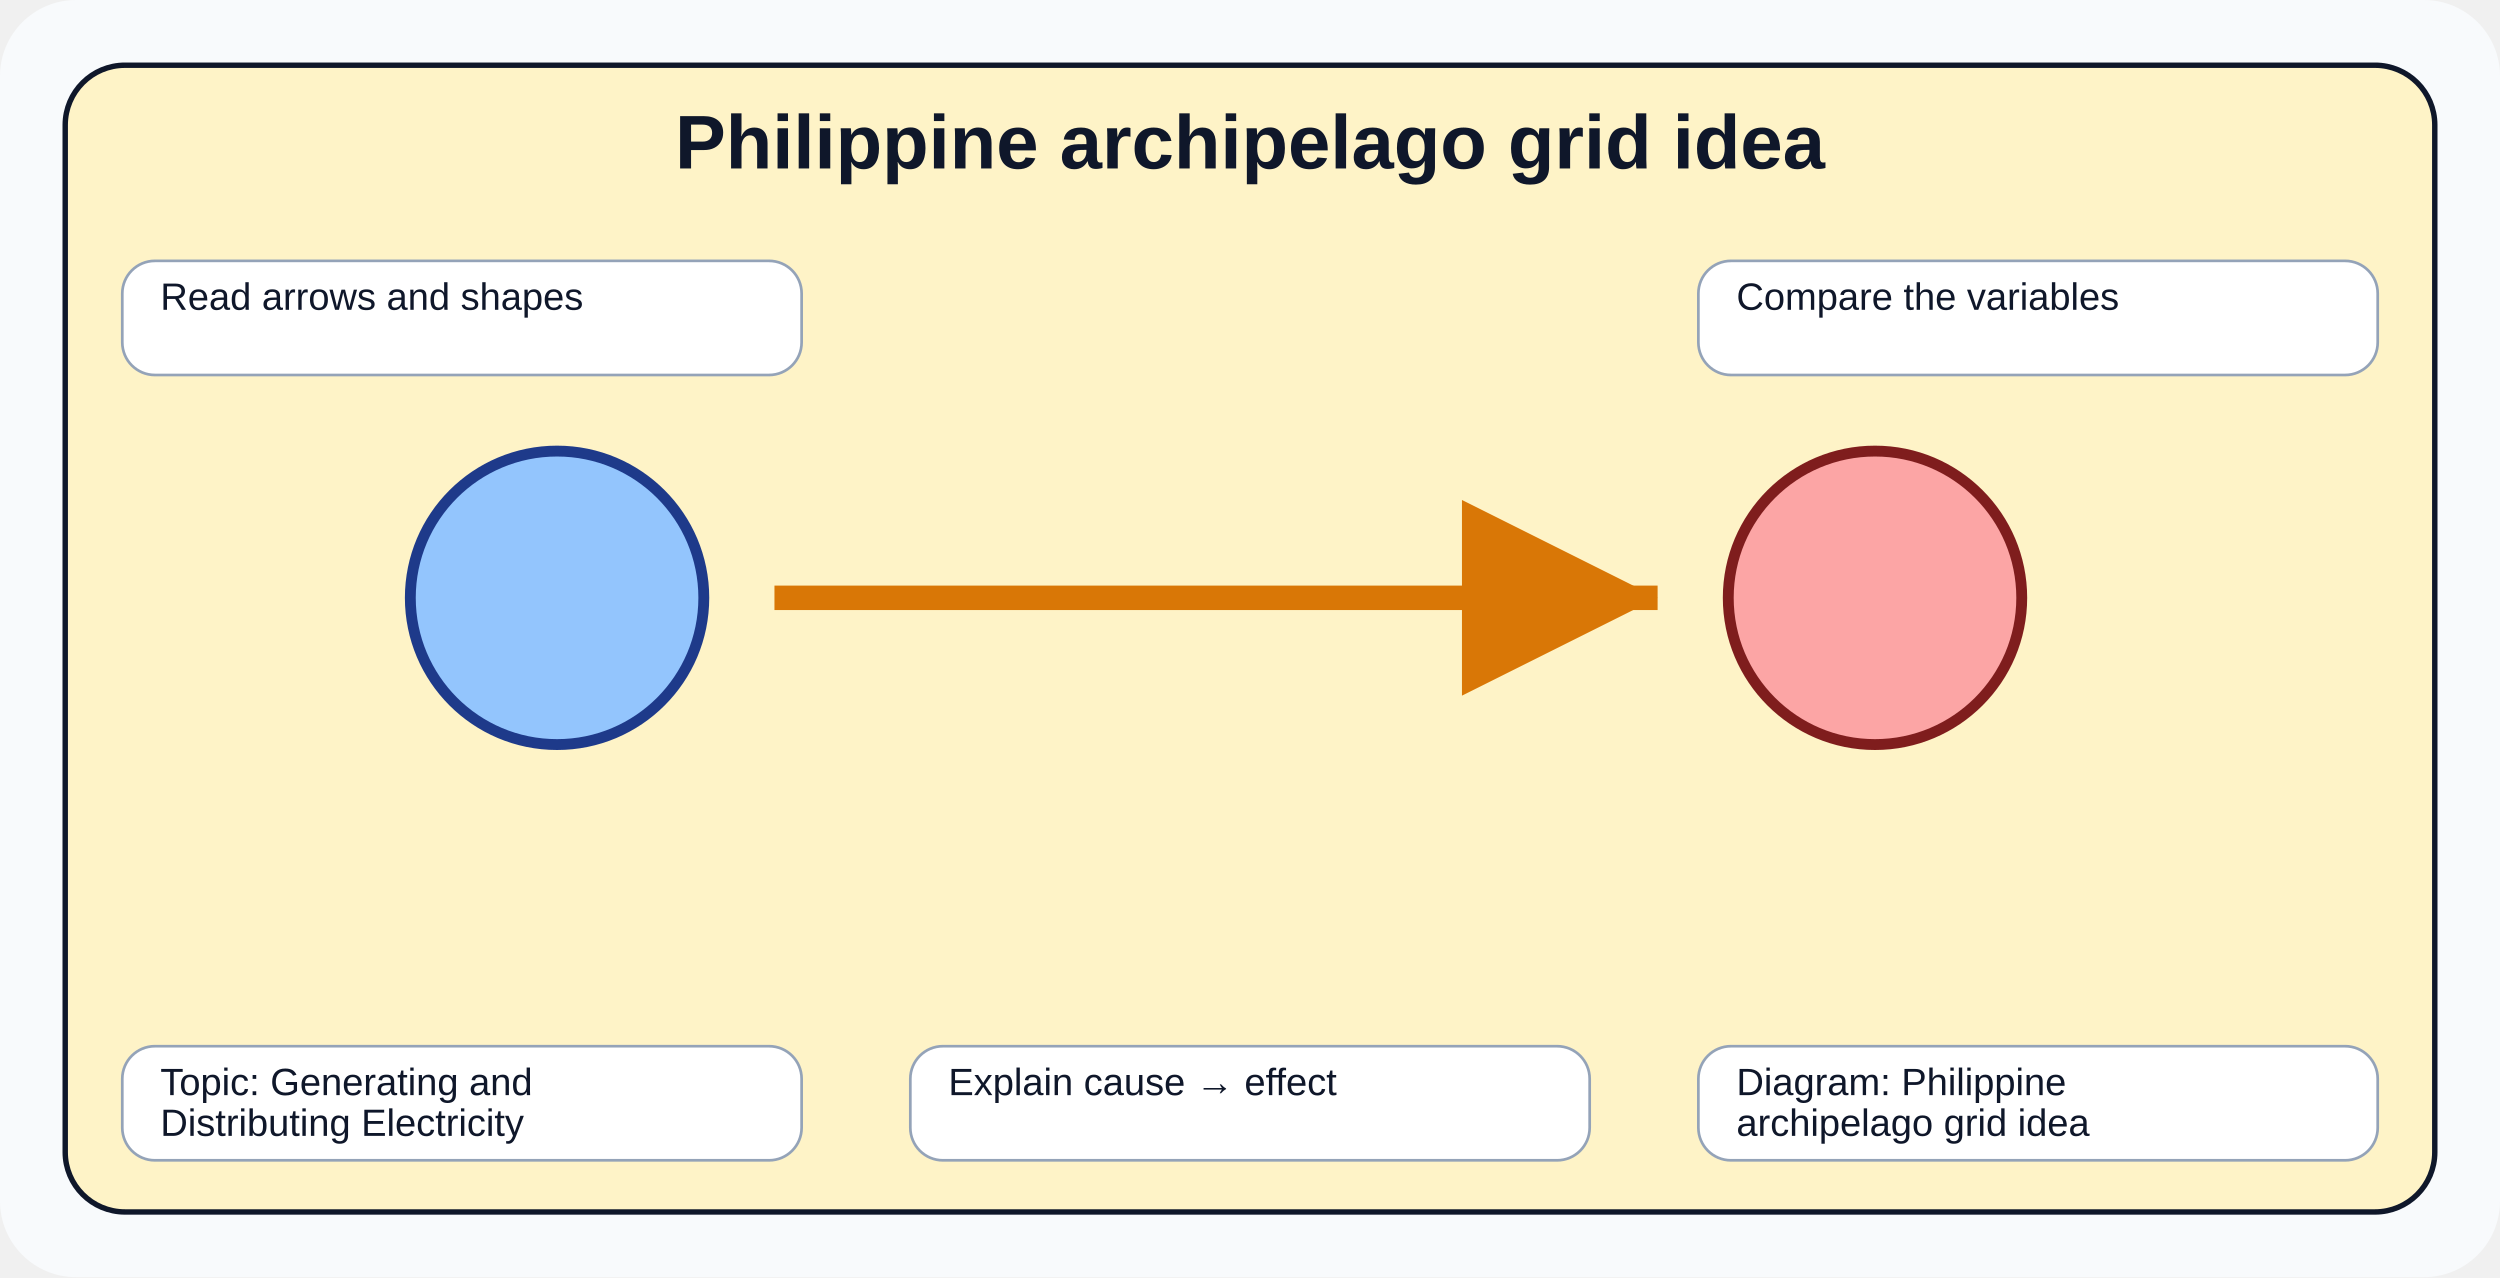
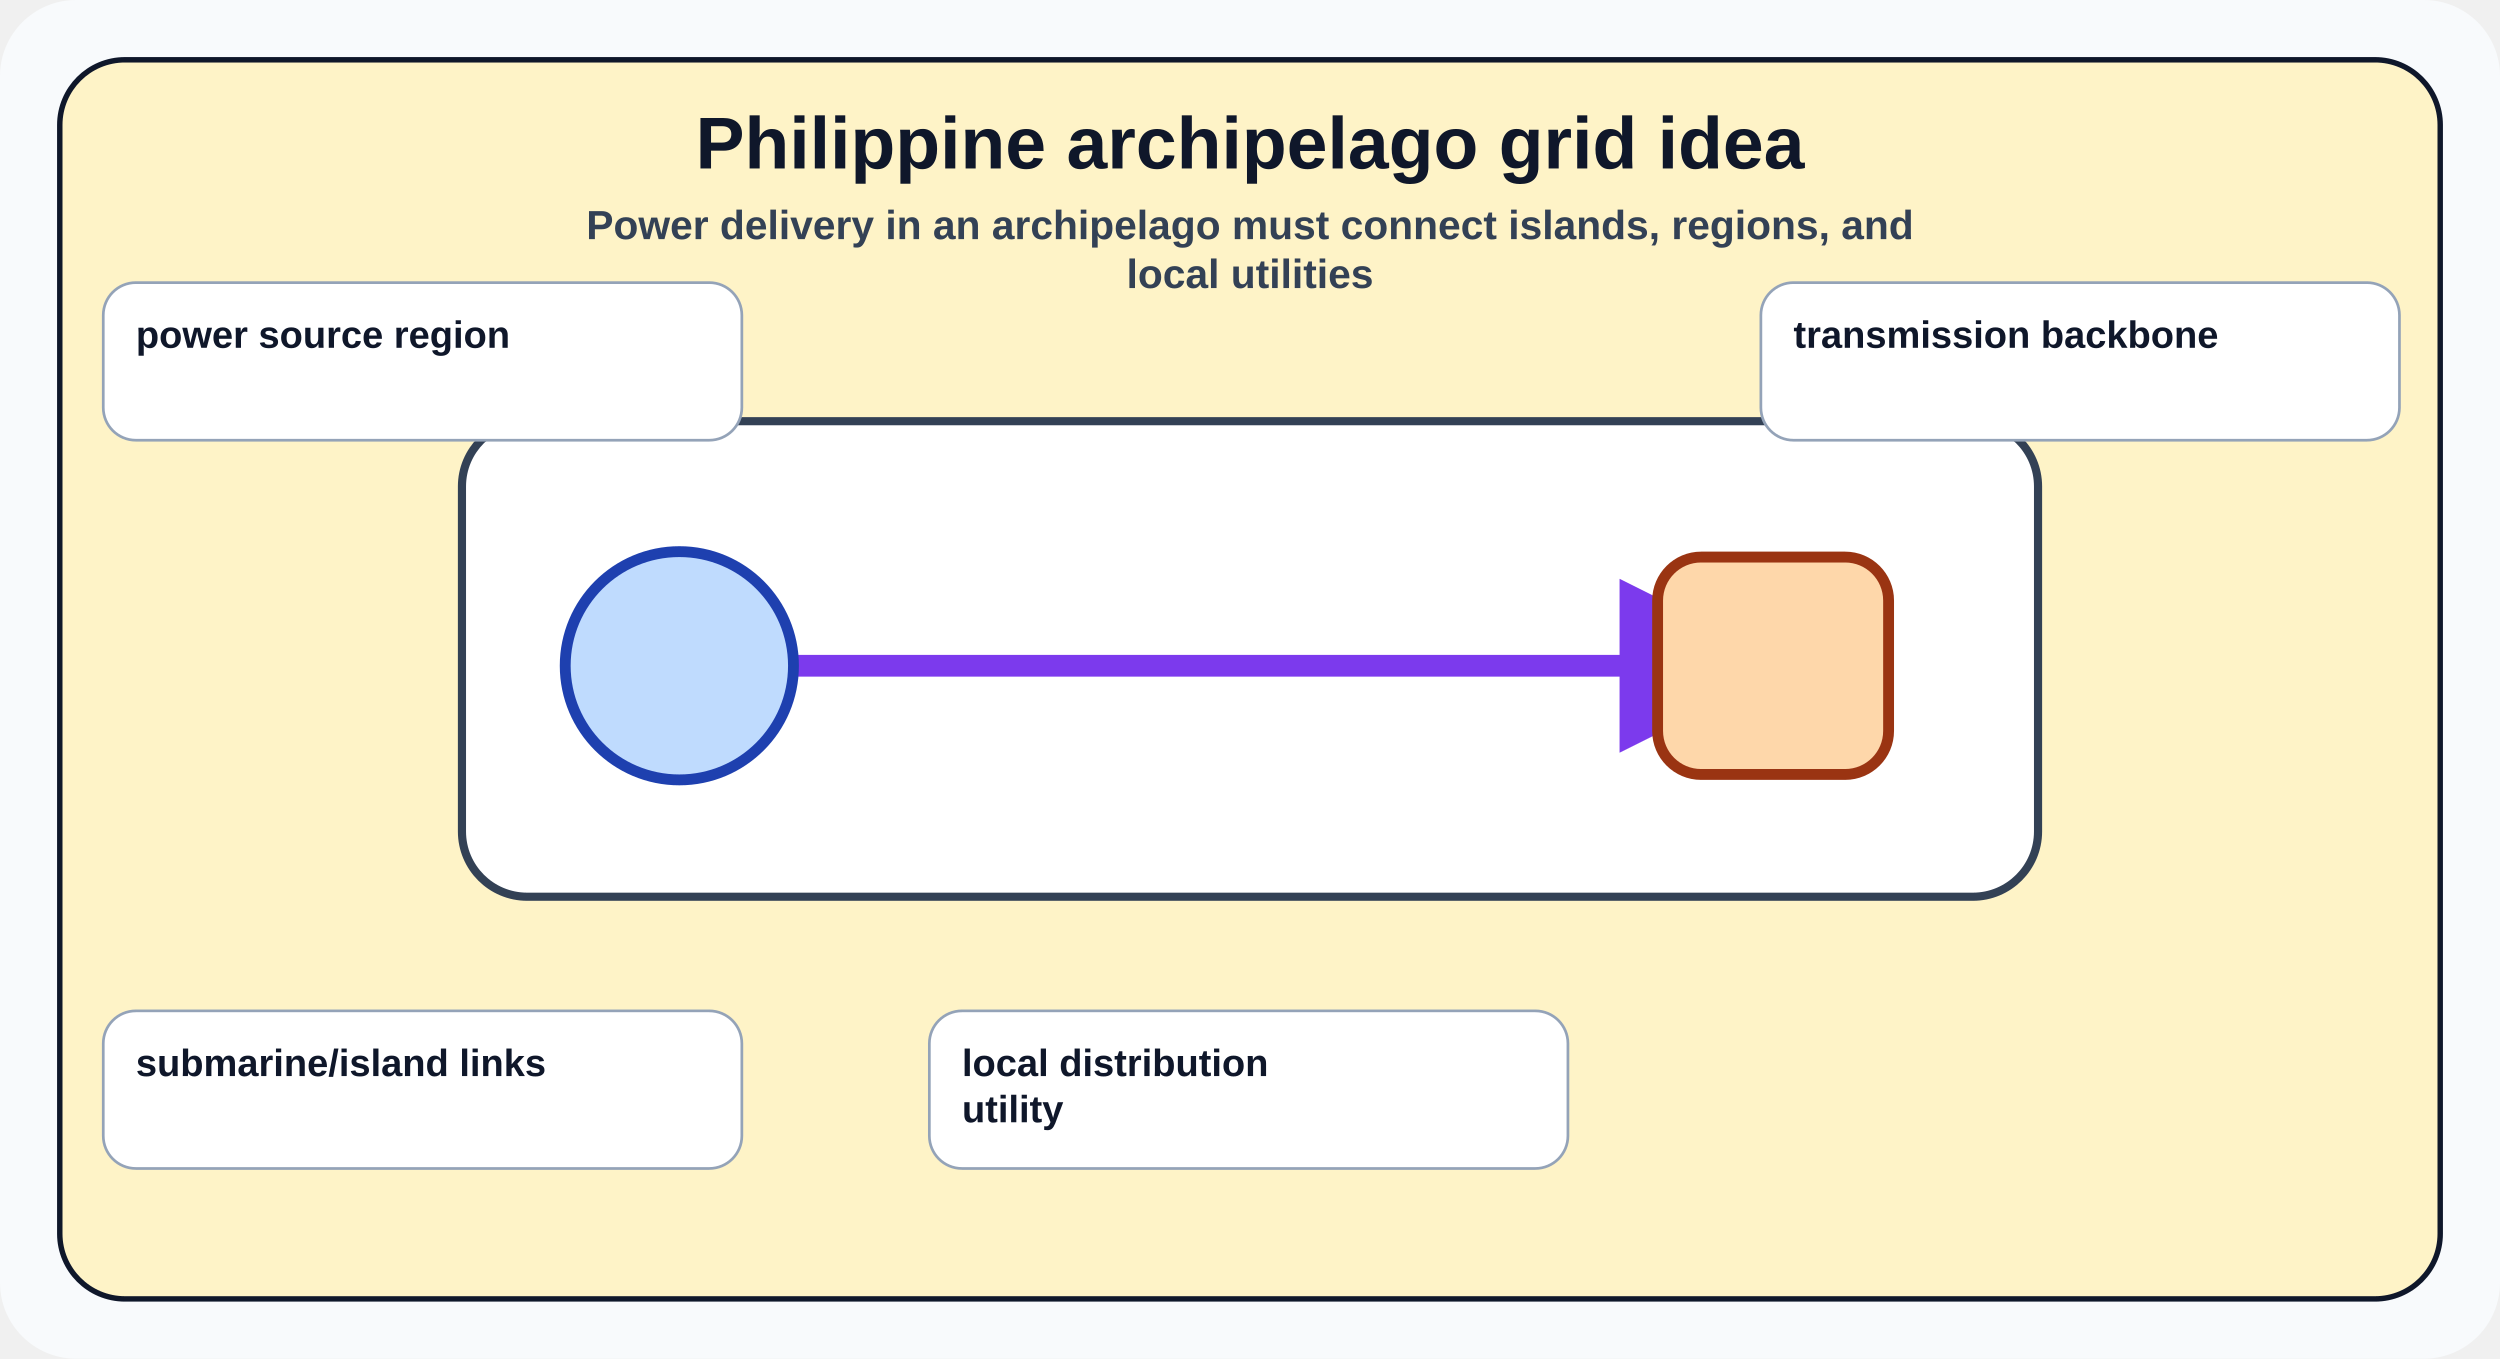
- <svg xmlns="http://www.w3.org/2000/svg" width="100%" height="470" viewBox="0 0 920 470" role="img" aria-labelledby="title desc">
-   <rect width="920" height="470" rx="28" fill="#f8fafc" />
-   <rect x="24" y="24" width="872" height="422" rx="22" fill="#fef3c7" stroke="#0f172a" stroke-width="2" />
-   <text x="460" y="62" text-anchor="middle" font-family="Arial, sans-serif" font-size="28" font-weight="700" fill="#0f172a">Philippine archipelago grid idea</text>
-   <circle cx="205" cy="220" r="54" fill="#93c5fd" stroke="#1e3a8a" stroke-width="4" />
-   <circle cx="690" cy="220" r="54" fill="#fca5a5" stroke="#7f1d1d" stroke-width="4" />
-   <path d="M285 220 L610 220" stroke="#d97706" stroke-width="9" marker-end="url(#arrow)" />
+ <svg xmlns="http://www.w3.org/2000/svg" width="100%" height="500" viewBox="0 0 920 500" role="img" aria-labelledby="title desc">
+   <rect width="920" height="500" rx="28" fill="#f8fafc" />
+   <rect x="22" y="22" width="876" height="456" rx="24" fill="#fef3c7" stroke="#0f172a" stroke-width="2" />
+   <text x="460" y="62" text-anchor="middle" font-family="Arial, sans-serif" font-size="27" font-weight="800" fill="#0f172a">Philippine archipelago grid idea</text>
+   <text x="460" y="88" text-anchor="middle" font-family="Arial, sans-serif" font-size="15" font-weight="600" fill="#334155">Power delivery in an archipelago must connect islands, regions, and</text>
+   <text x="460" y="106" text-anchor="middle" font-family="Arial, sans-serif" font-size="15" font-weight="600" fill="#334155">local utilities</text>
  <defs>
    <marker id="arrow" markerWidth="12" markerHeight="12" refX="10" refY="6" orient="auto">
-       <path d="M2 2 L10 6 L2 10 Z" fill="#d97706" />
+       <path d="M2 2 L10 6 L2 10 Z" fill="#7c3aed" />
    </marker>
  </defs>
-   <rect x="45" y="385" width="250" height="42" rx="12" fill="#ffffff" stroke="#94a3b8" />
-   <text x="59" y="403" font-family="Arial, sans-serif" font-size="14" fill="#0f172a">Topic: Generating and</text>
-   <text x="59" y="418" font-family="Arial, sans-serif" font-size="14" fill="#0f172a">Distributing Electricity</text>
-   <rect x="625" y="385" width="250" height="42" rx="12" fill="#ffffff" stroke="#94a3b8" />
-   <text x="639" y="403" font-family="Arial, sans-serif" font-size="14" fill="#0f172a">Diagram: Philippine</text>
-   <text x="639" y="418" font-family="Arial, sans-serif" font-size="14" fill="#0f172a">archipelago grid idea</text>
-   <rect x="45" y="96" width="250" height="42" rx="12" fill="#ffffff" stroke="#94a3b8" />
-   <text x="59" y="114" font-family="Arial, sans-serif" font-size="14" fill="#0f172a">Read arrows and shapes</text>
-   <rect x="625" y="96" width="250" height="42" rx="12" fill="#ffffff" stroke="#94a3b8" />
-   <text x="639" y="114" font-family="Arial, sans-serif" font-size="14" fill="#0f172a">Compare the variables</text>
-   <rect x="335" y="385" width="250" height="42" rx="12" fill="#ffffff" stroke="#94a3b8" />
-   <text x="349" y="403" font-family="Arial, sans-serif" font-size="14" fill="#0f172a">Explain cause → effect</text>
+   <rect x="170" y="155" width="580" height="175" rx="24" fill="#ffffff" stroke="#334155" stroke-width="3" />
+   <path d="M260 245 L660 245" stroke="#7c3aed" stroke-width="8" marker-end="url(#arrow)" />
+   <circle cx="250" cy="245" r="42" fill="#bfdbfe" stroke="#1e40af" stroke-width="4" />
+   <rect x="610" y="205" width="85" height="80" rx="16" fill="#fed7aa" stroke="#9a3412" stroke-width="4" />
+   <rect x="38" y="104" width="235" height="58" rx="12" fill="#ffffff" stroke="#94a3b8" />
+   <text x="50" y="128" text-anchor="start" font-family="Arial, sans-serif" font-size="14" font-weight="600" fill="#0f172a">power source region</text>
+   <rect x="648" y="104" width="235" height="58" rx="12" fill="#ffffff" stroke="#94a3b8" />
+   <text x="660" y="128" text-anchor="start" font-family="Arial, sans-serif" font-size="14" font-weight="600" fill="#0f172a">transmission backbone</text>
+   <rect x="38" y="372" width="235" height="58" rx="12" fill="#ffffff" stroke="#94a3b8" />
+   <text x="50" y="396" text-anchor="start" font-family="Arial, sans-serif" font-size="14" font-weight="600" fill="#0f172a">submarine/island links</text>
+   <rect x="342" y="372" width="235" height="58" rx="12" fill="#ffffff" stroke="#94a3b8" />
+   <text x="354" y="396" text-anchor="start" font-family="Arial, sans-serif" font-size="14" font-weight="600" fill="#0f172a">local distribution</text>
+   <text x="354" y="413" text-anchor="start" font-family="Arial, sans-serif" font-size="14" font-weight="600" fill="#0f172a">utility</text>
</svg>
